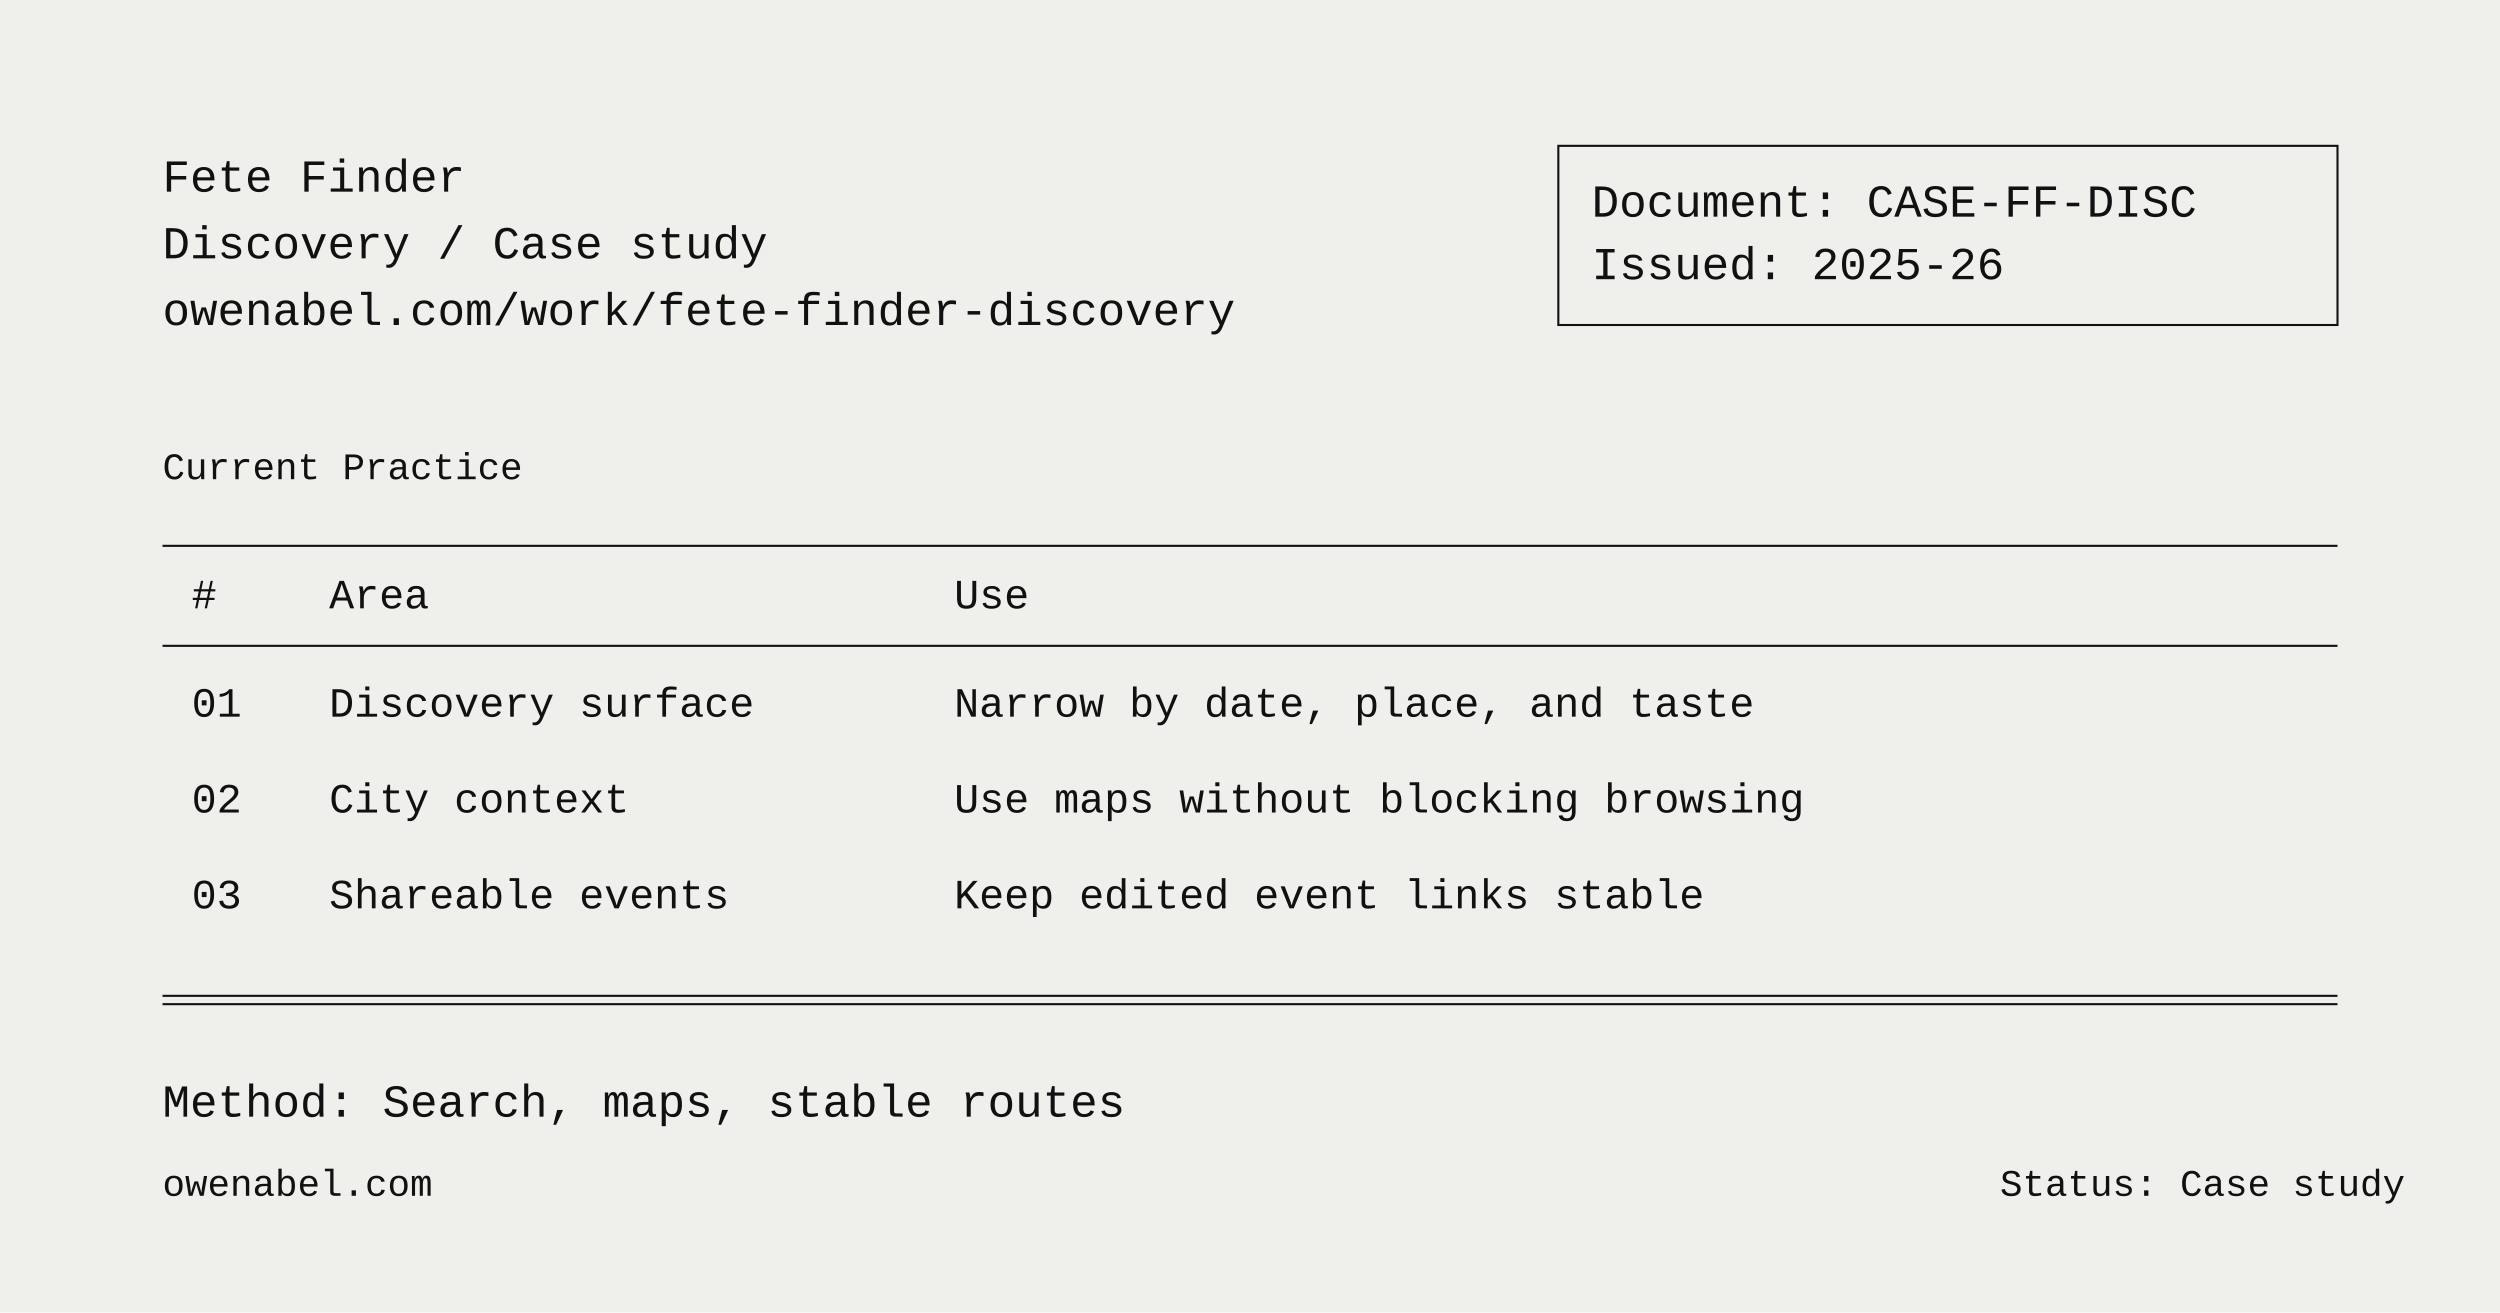
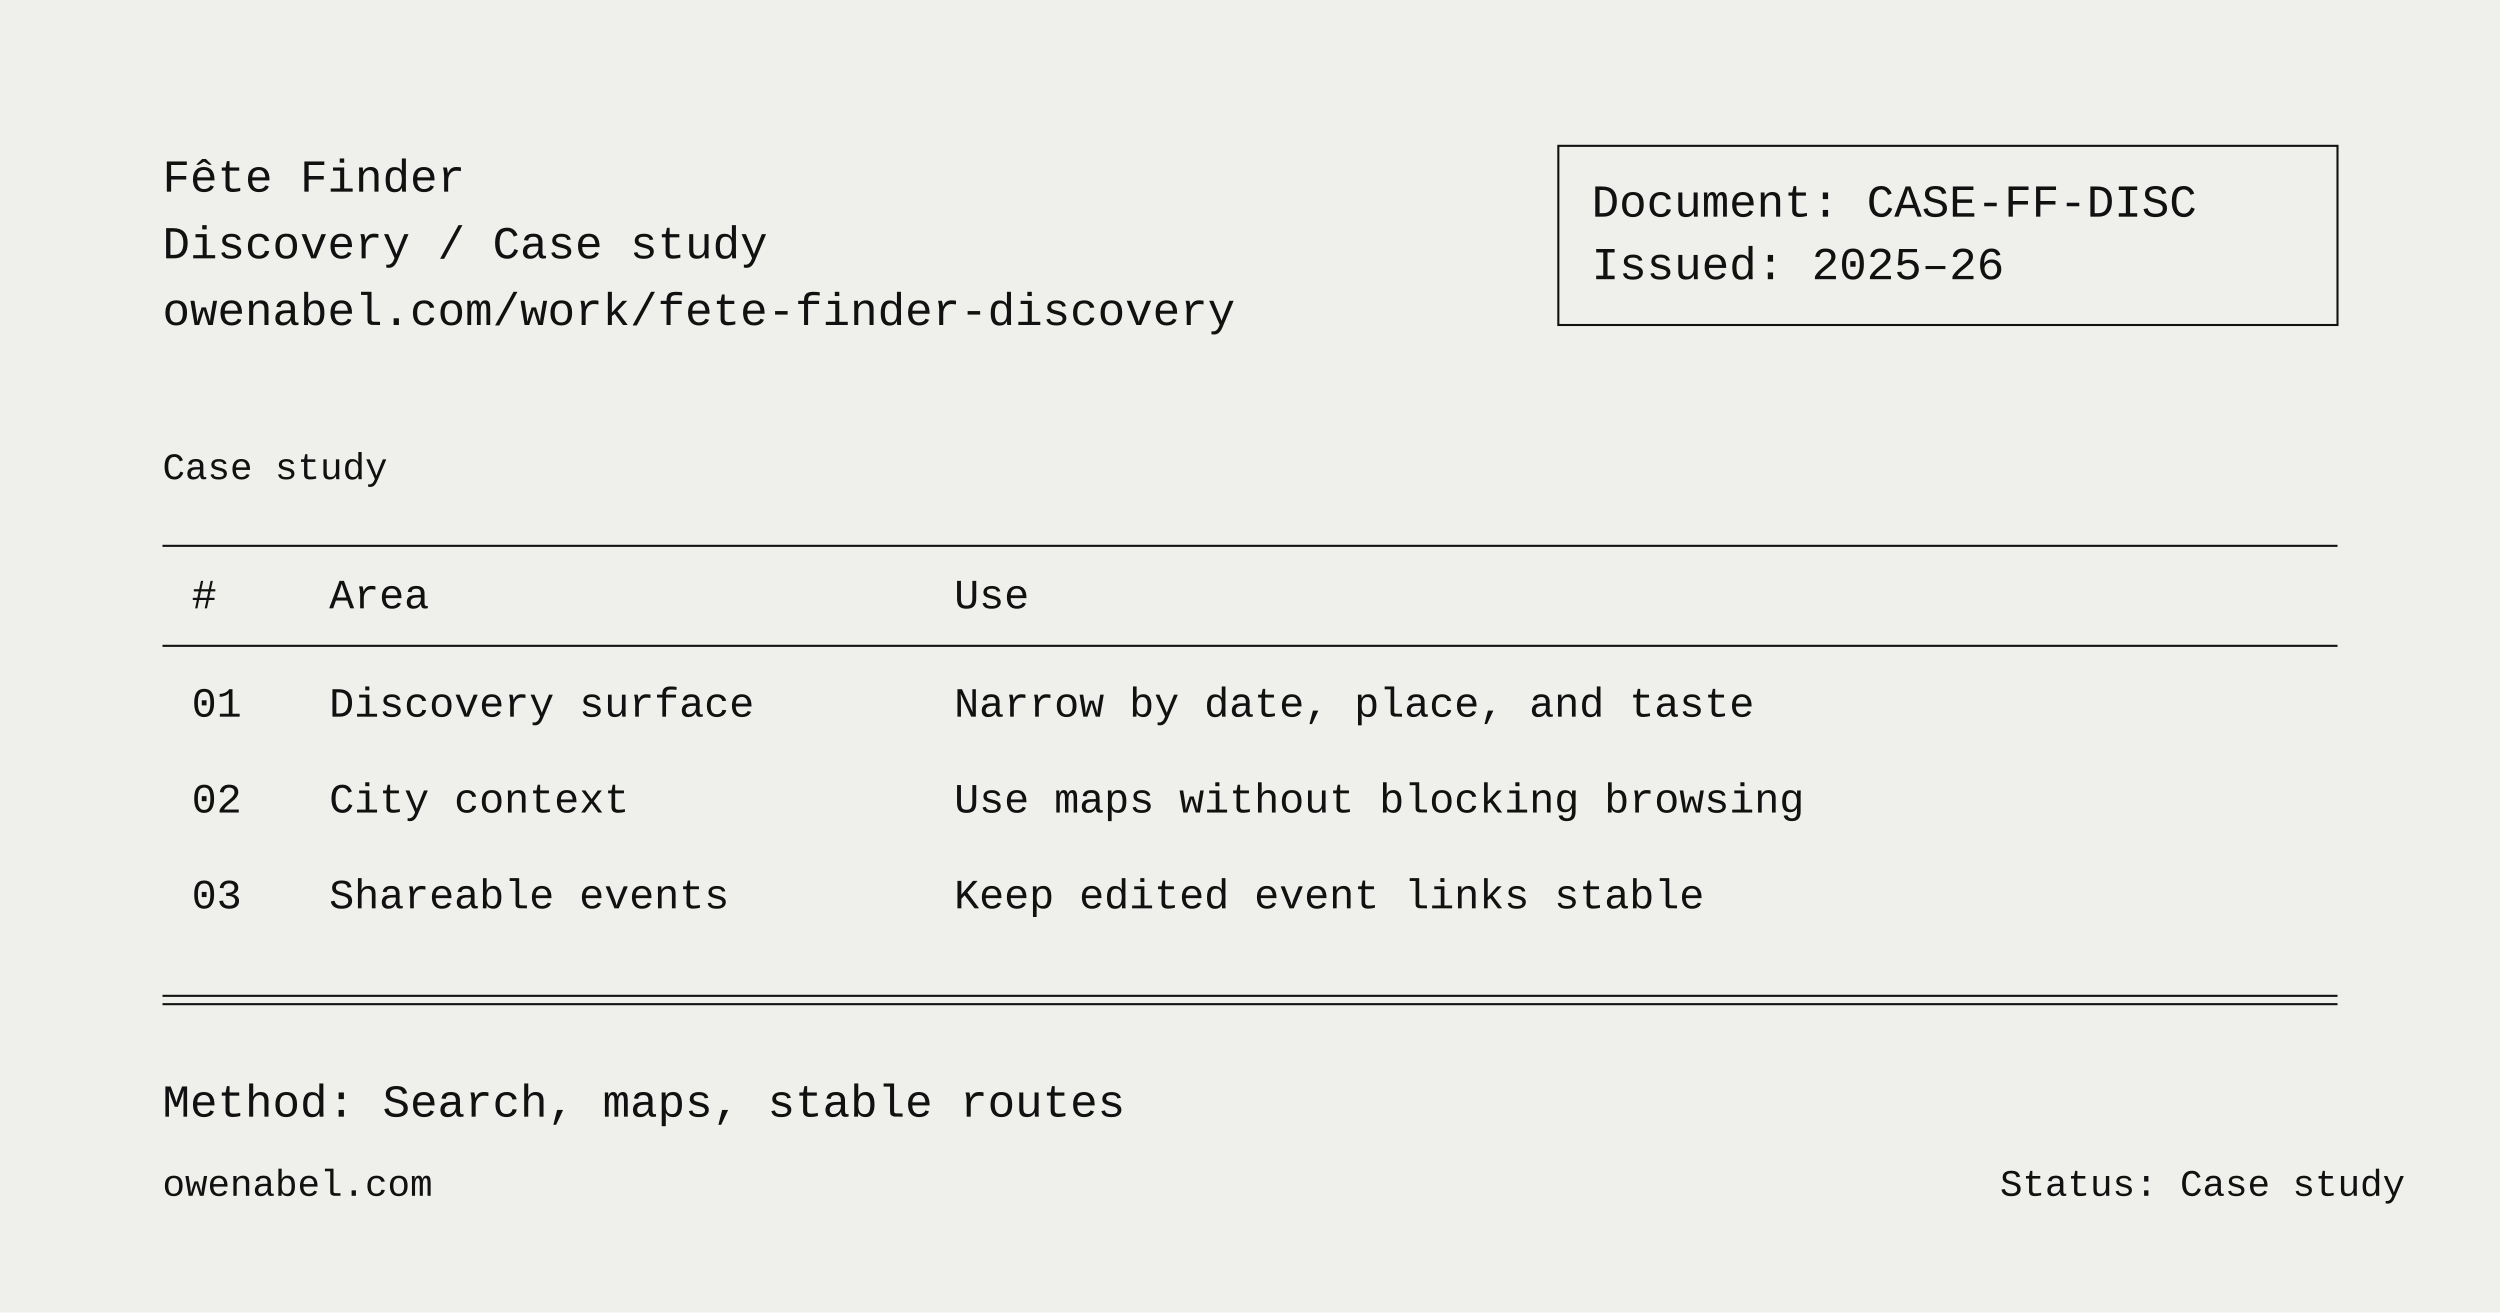
<svg xmlns="http://www.w3.org/2000/svg" width="1200" height="630" viewBox="0 0 1200 630">
  <rect width="1200" height="630" fill="#efefec" />
  <g fill="#111111" font-family="Courier New, Courier, monospace">
-     <text x="78" y="92" font-size="22">Fete Finder</text>
+     <text x="78" y="92" font-size="22">Fête Finder</text>
    <text x="78" y="124" font-size="22">Discovery / Case study</text>
    <text x="78" y="156" font-size="22">owenabel.com/work/fete-finder-discovery</text>
    <g font-size="22">
      <rect x="748" y="70" width="374" height="86" fill="none" stroke="#111111" stroke-width="1" />
      <text x="764" y="104">Document:      CASE-FF-DISC</text>
-       <text x="764" y="134">Issued:        2025-26</text>
+       <text x="764" y="134">Issued:        2025–26</text>
    </g>
-     <text x="78" y="230" font-size="18">Current Practice</text>
+     <text x="78" y="230" font-size="18">Case study</text>
    <line x1="78" y1="262" x2="1122" y2="262" stroke="#111111" stroke-width="1" />
    <text x="92" y="292" font-size="20">#</text>
    <text x="158" y="292" font-size="20">Area</text>
    <text x="458" y="292" font-size="20">Use</text>
    <line x1="78" y1="310" x2="1122" y2="310" stroke="#111111" stroke-width="1" />
    <text x="92" y="344" font-size="20">01</text>
    <text x="158" y="344" font-size="20">Discovery surface</text>
    <text x="458" y="344" font-size="20">Narrow by date, place, and taste</text>
    <text x="92" y="390" font-size="20">02</text>
    <text x="158" y="390" font-size="20">City context</text>
    <text x="458" y="390" font-size="20">Use maps without blocking browsing</text>
    <text x="92" y="436" font-size="20">03</text>
    <text x="158" y="436" font-size="20">Shareable events</text>
    <text x="458" y="436" font-size="20">Keep edited event links stable</text>
    <line x1="78" y1="478" x2="1122" y2="478" stroke="#111111" stroke-width="1" />
    <line x1="78" y1="482" x2="1122" y2="482" stroke="#111111" stroke-width="1" />
    <text x="78" y="536" font-size="22">Method: Search, maps, stable routes</text>
    <text x="78" y="574" font-size="18">owenabel.com</text>
    <text x="960" y="574" font-size="18">Status: Case study</text>
  </g>
</svg>
